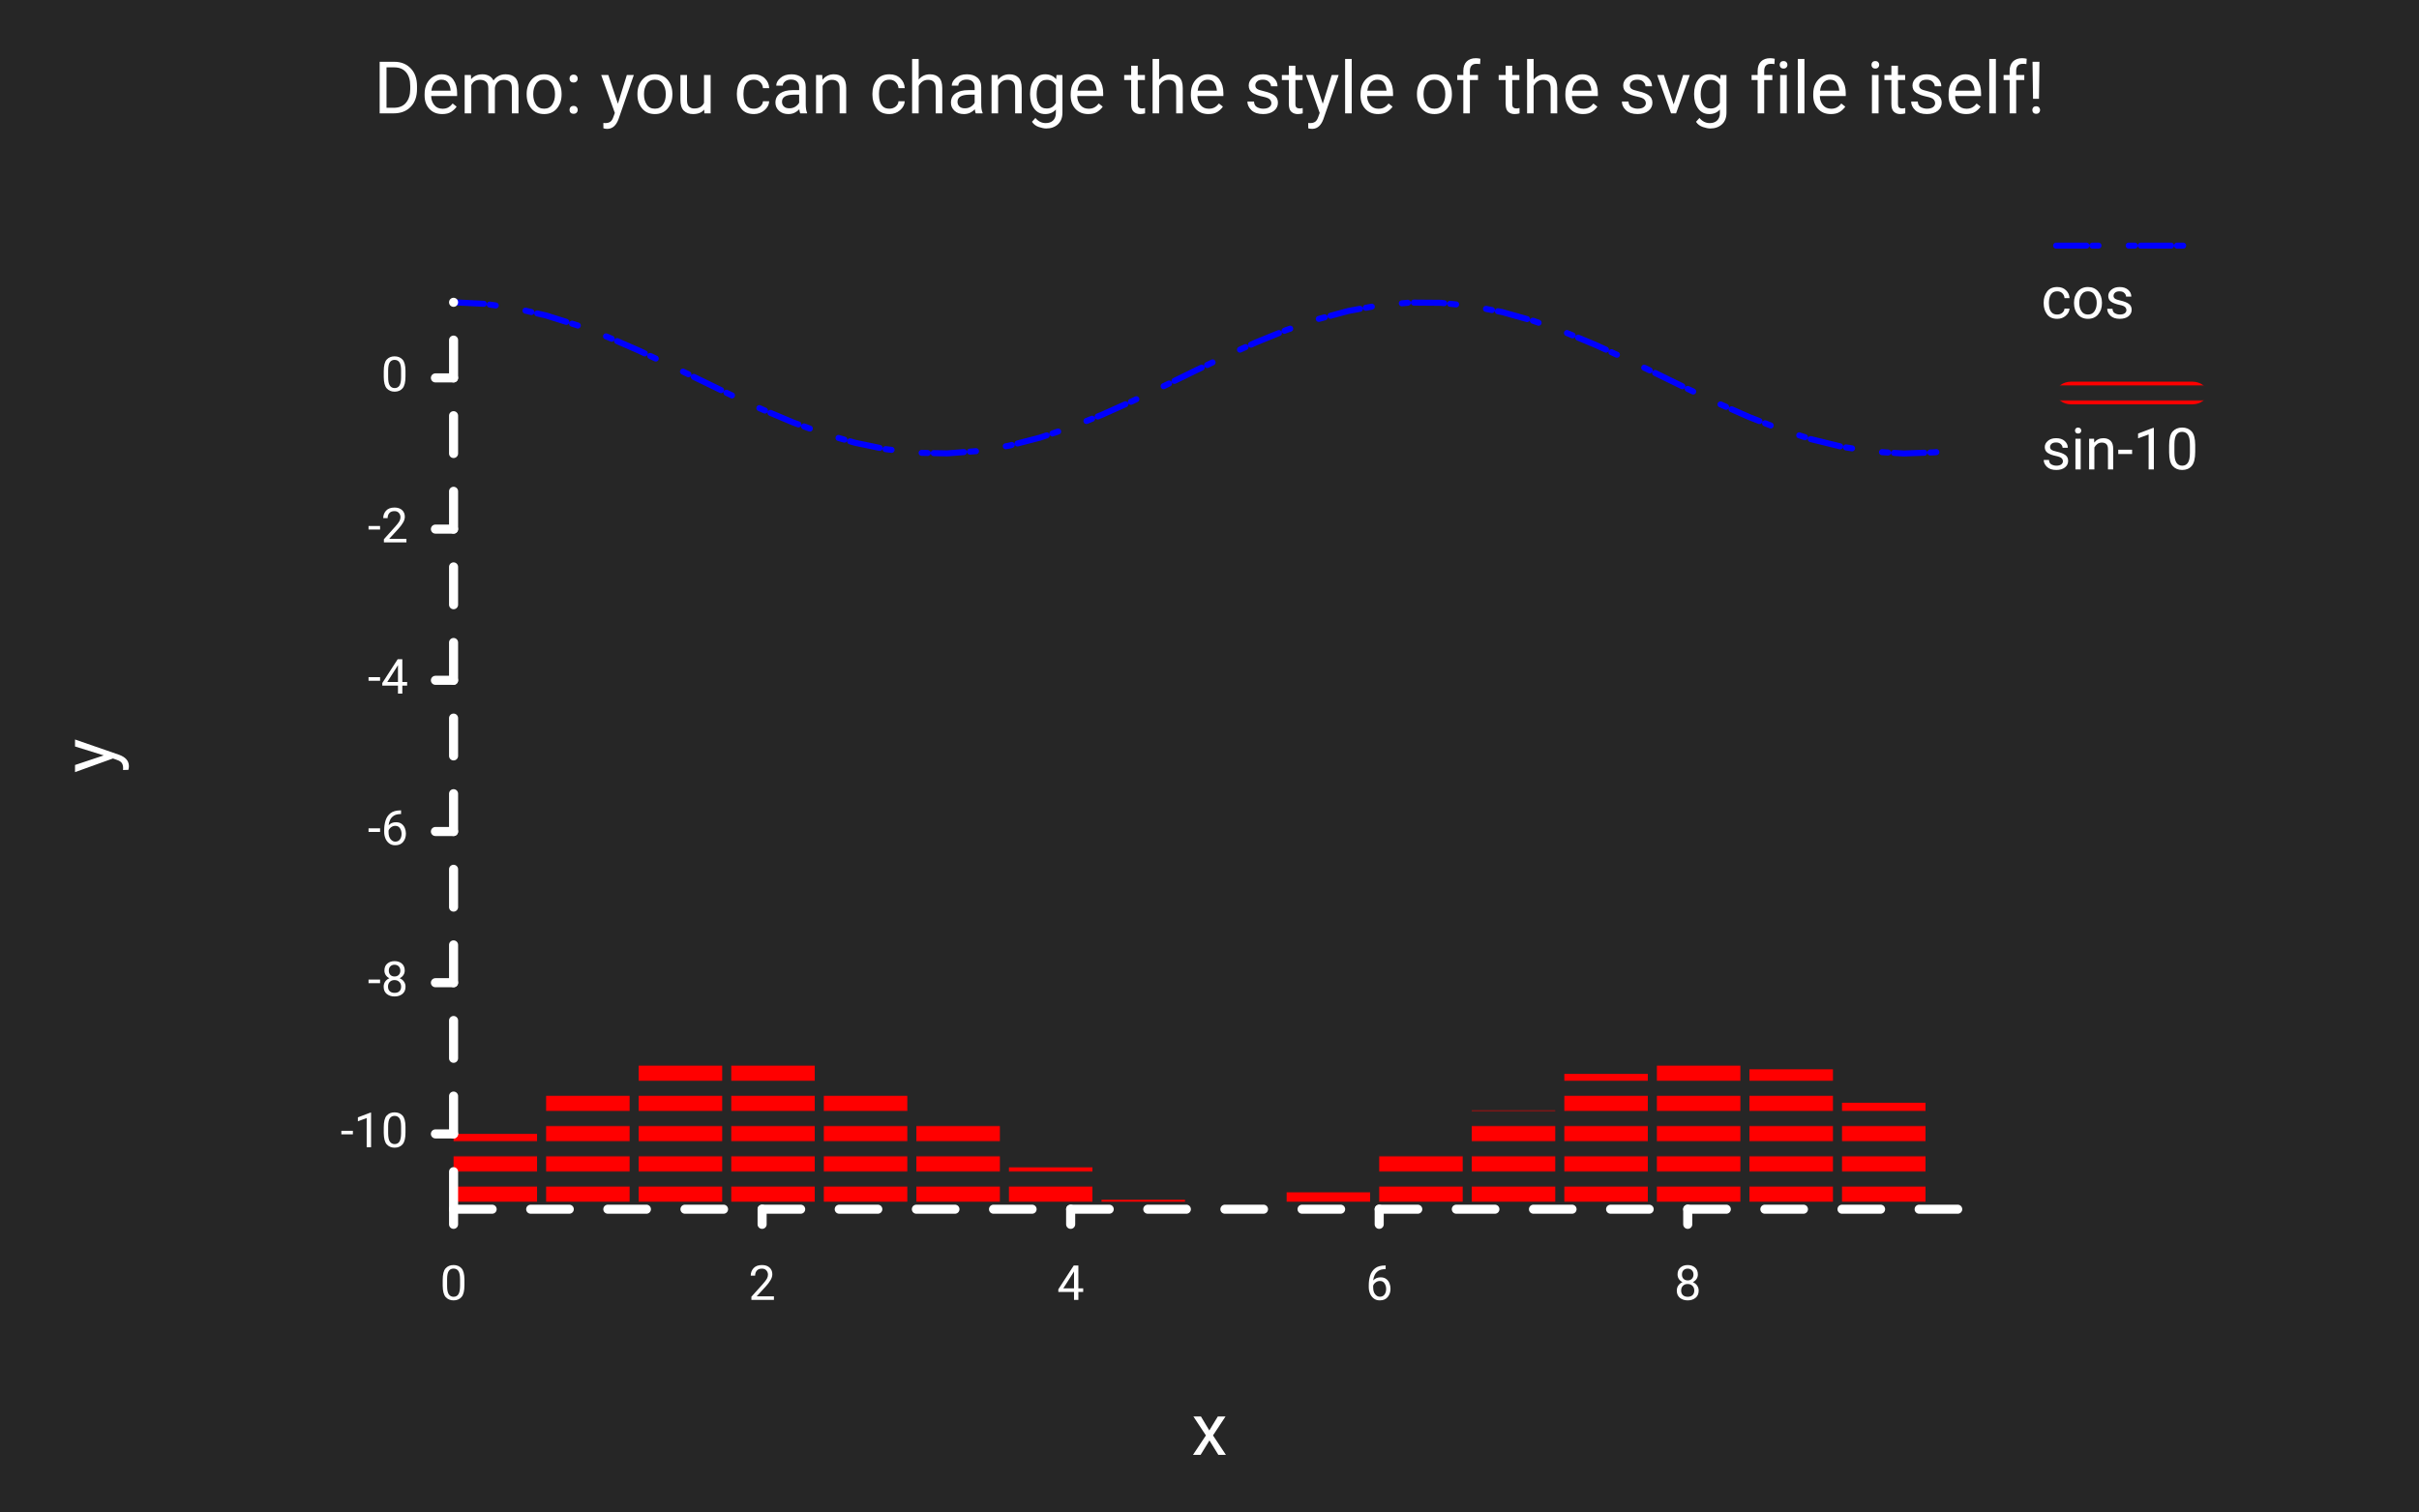
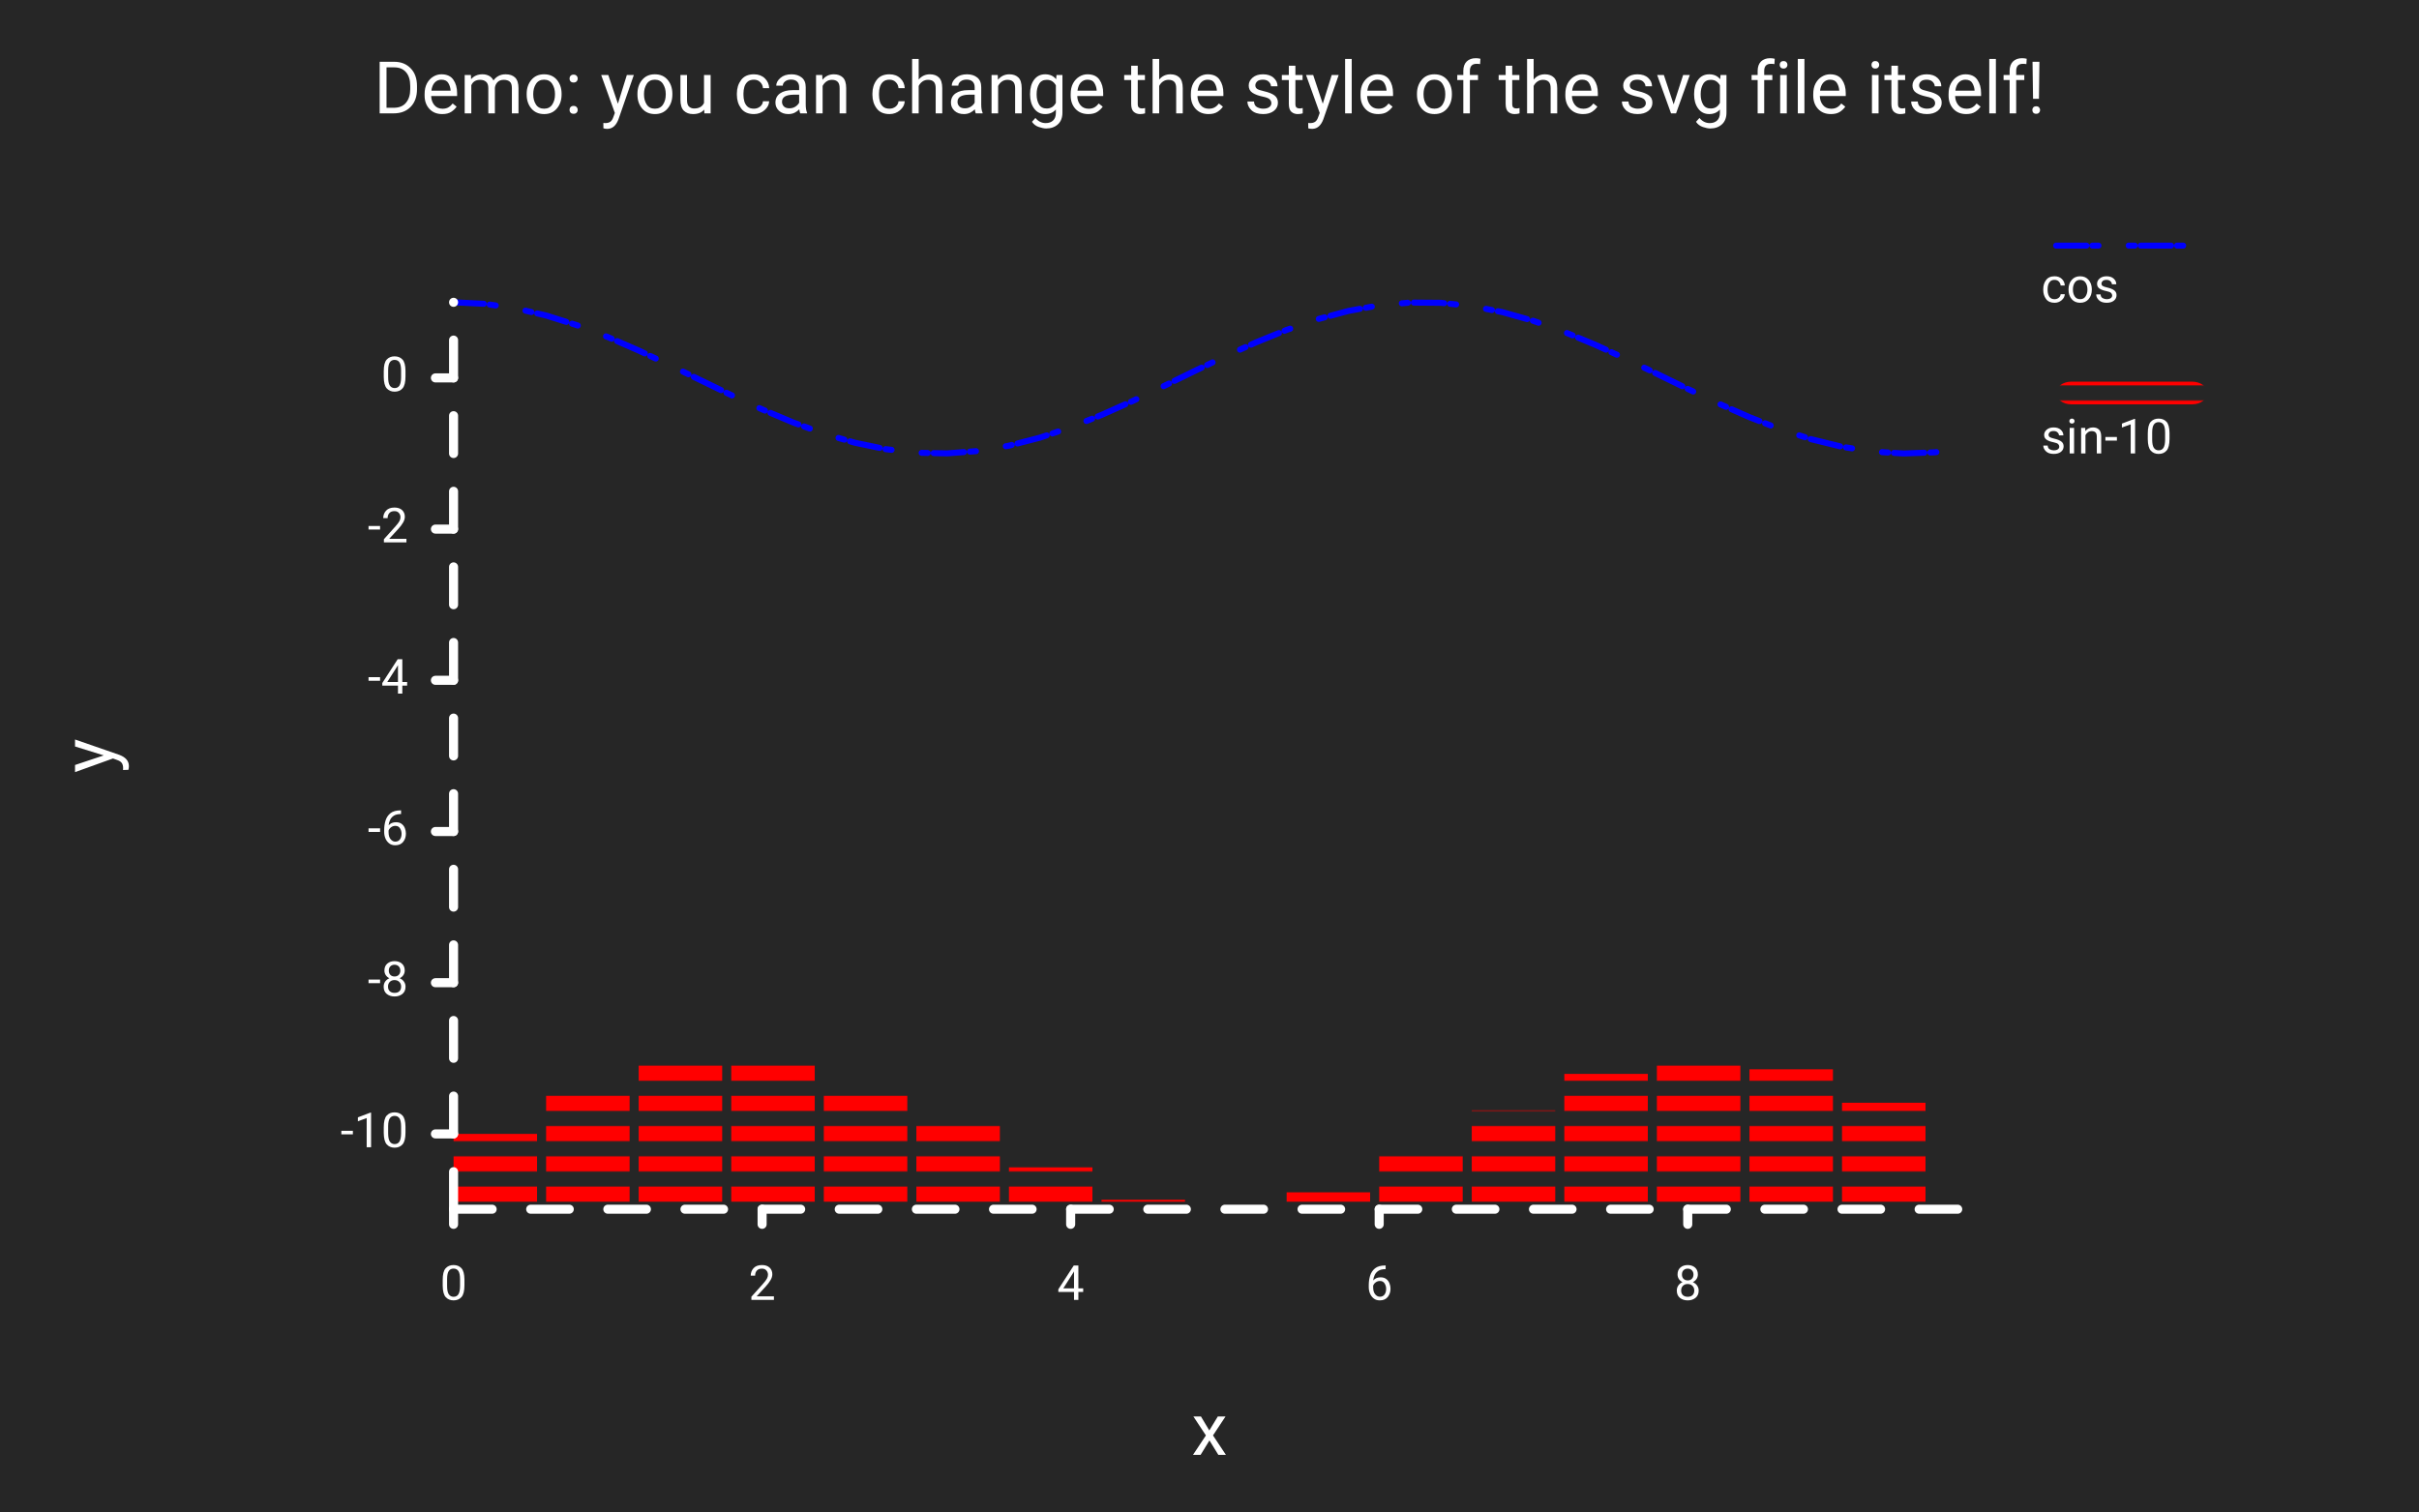
<svg xmlns="http://www.w3.org/2000/svg" class="poloto" width="800" height="500" viewBox="0 0 800 500">
  <style>.poloto { stroke-linecap:round; stroke-linejoin:round; font-family: Roboto,sans-serif ; font-size:16px; } .poloto_background{fill:#262626;} .poloto_scatter{stroke-width:7} .poloto_tick_line{stroke:dimgray;stroke-width:0.5} .poloto_line{stroke-width:2} .poloto_text{fill: white;} .poloto_axis_lines{stroke: white;stroke-width:3;fill:none;stroke-dasharray:none} .poloto_title{font-size:24px;dominant-baseline:start;text-anchor:middle;} .poloto_xname{font-size:24px;dominant-baseline:start;text-anchor:middle;} .poloto_yname{font-size:24px;dominant-baseline:start;text-anchor:middle;} .poloto0stroke{stroke:  blue;} .poloto1stroke{stroke:  red;} .poloto2stroke{stroke:  green;} .poloto3stroke{stroke:  gold;} .poloto4stroke{stroke:  aqua;} .poloto5stroke{stroke:  lime;} .poloto6stroke{stroke:  orange;} .poloto7stroke{stroke:  chocolate;} .poloto0fill{fill:blue;} .poloto1fill{fill:red;} .poloto2fill{fill:green;} .poloto3fill{fill:gold;} .poloto4fill{fill:aqua;} .poloto5fill{fill:lime;} .poloto6fill{fill:orange;} .poloto7fill{fill:chocolate;}</style>
  <defs>
    <pattern id="pattern2" patternUnits="userSpaceOnUse" width="10" height="10">
      <line x1="0" y1="5" x2="10" y2="5" stroke="red" stroke-width="5" />
    </pattern>
  </defs>
  <style>
    .poloto0stroke.poloto0stroke{
        stroke-dasharray:10 2 2;
    }
    .poloto1fill.poloto1fill{
        fill: url(#pattern2);
    }
    </style>
  <circle r="1e5" class="poloto_background" />
-   <text class="poloto_text poloto_legend_text" dominant-baseline="middle" text-anchor="start" font-size="large" x="675" y="100">cos</text>
+   <text class="poloto_text poloto_legend_text" x="675" y="100">cos</text>
  <line class="poloto_line poloto_legend_icon poloto0stroke poloto0legend" stroke="black" x1="680" x2="730" y1="81.25" y2="81.25" />
  <path class="poloto_line poloto0stroke" fill="none" stroke="black" d=" M 150 100 L 160.204 100.498 L 170.408 101.974 L 180.612 104.368 L 190.816 107.585 L 201.02 111.496 L 211.224 115.946 L 221.429 120.757 L 231.633 125.738 L 241.837 130.69 L 252.041 135.415 L 262.245 139.725 L 272.449 143.449 L 282.653 146.437 L 292.857 148.571 L 303.061 149.766 L 313.265 149.973 L 323.469 149.186 L 333.673 147.434 L 343.878 144.789 L 354.082 141.354 L 364.286 137.268 L 374.49 132.694 L 384.694 127.813 L 394.898 122.82 L 405.102 117.914 L 415.306 113.291 L 425.51 109.136 L 435.714 105.613 L 445.918 102.863 L 456.122 100.996 L 466.327 100.086 L 476.531 100.17 L 486.735 101.245 L 496.939 103.266 L 507.143 106.154 L 517.347 109.794 L 527.551 114.041 L 537.755 118.724 L 547.959 123.659 L 558.163 128.647 L 568.367 133.49 L 578.571 137.994 L 588.776 141.981 L 598.98 145.292 L 609.184 147.794 L 619.388 149.387 L 629.592 150.008 L 639.796 149.633 L 650 148.276" />
-   <text class="poloto_text poloto_legend_text" dominant-baseline="middle" text-anchor="start" font-size="large" x="675" y="150">sin-10</text>
+   <text class="poloto_text poloto_legend_text" x="675" y="150">sin-10</text>
  <rect class="poloto_histo poloto_legend_icon poloto1fill poloto1legend" x="680" y="126.25" width="50" height="7.5" rx="5" ry="5" />
  <g class="poloto_histo poloto1fill">
    <rect x="150" y="375.088" width="27.612" height="24.912" />
    <rect x="180.612" y="360.967" width="27.612" height="39.033" />
    <rect x="211.224" y="351.779" width="27.612" height="48.221" />
    <rect x="241.837" y="350.734" width="27.612" height="49.266" />
    <rect x="272.449" y="358.196" width="27.612" height="41.804" />
    <rect x="303.061" y="371.559" width="27.612" height="28.441" />
    <rect x="333.673" y="386.154" width="27.612" height="13.846" />
    <rect x="364.286" y="396.884" width="27.612" height="3.116" />
    <rect x="394.898" y="400" width="27.612" height="0" />
    <rect x="425.51" y="394.413" width="27.612" height="5.587" />
    <rect x="456.122" y="382.076" width="27.612" height="17.924" />
    <rect x="486.735" y="367.297" width="27.612" height="32.703" />
    <rect x="517.347" y="355.24" width="27.612" height="44.76" />
    <rect x="547.959" y="350.116" width="27.612" height="49.884" />
    <rect x="578.571" y="353.716" width="27.612" height="46.284" />
    <rect x="609.184" y="364.782" width="27.612" height="35.218" />
  </g>
  <text class="poloto_labels poloto_text poloto_title" x="400" y="37.5">Demo: you can change the style of the svg file itself!</text>
  <text class="poloto_labels poloto_text poloto_xname" x="400" y="481.25">x</text>
  <text class="poloto_labels poloto_text poloto_yname" transform="rotate(-90,37.5,250)" x="37.5" y="250">y</text>
  <text class="poloto_tick_labels poloto_text" dominant-baseline="middle" text-anchor="start" x="440" y="70" />
  <line class="poloto_axis_lines" stroke="black" x1="150" x2="150" y1="400" y2="405" />
  <text class="poloto_tick_labels poloto_text" dominant-baseline="start" text-anchor="middle" x="150" y="430">0</text>
  <line class="poloto_axis_lines" stroke="black" x1="252.041" x2="252.041" y1="400" y2="405" />
  <text class="poloto_tick_labels poloto_text" dominant-baseline="start" text-anchor="middle" x="252.041" y="430">2</text>
  <line class="poloto_axis_lines" stroke="black" x1="354.082" x2="354.082" y1="400" y2="405" />
  <text class="poloto_tick_labels poloto_text" dominant-baseline="start" text-anchor="middle" x="354.082" y="430">4</text>
  <line class="poloto_axis_lines" stroke="black" x1="456.122" x2="456.122" y1="400" y2="405" />
  <text class="poloto_tick_labels poloto_text" dominant-baseline="start" text-anchor="middle" x="456.122" y="430">6</text>
  <line class="poloto_axis_lines" stroke="black" x1="558.163" x2="558.163" y1="400" y2="405" />
  <text class="poloto_tick_labels poloto_text" dominant-baseline="start" text-anchor="middle" x="558.163" y="430">8</text>
  <text class="poloto_tick_labels poloto_text" dominant-baseline="middle" text-anchor="start" x="150" y="70" />
  <line class="poloto_axis_lines" stroke="black" x1="150" x2="144" y1="375.088" y2="375.088" />
  <text class="poloto_tick_labels poloto_text" dominant-baseline="middle" text-anchor="end" x="135" y="375.088">-10</text>
  <line class="poloto_axis_lines" stroke="black" x1="150" x2="144" y1="325.072" y2="325.072" />
  <text class="poloto_tick_labels poloto_text" dominant-baseline="middle" text-anchor="end" x="135" y="325.072">-8</text>
  <line class="poloto_axis_lines" stroke="black" x1="150" x2="144" y1="275.056" y2="275.056" />
  <text class="poloto_tick_labels poloto_text" dominant-baseline="middle" text-anchor="end" x="135" y="275.056">-6</text>
  <line class="poloto_axis_lines" stroke="black" x1="150" x2="144" y1="225.04" y2="225.04" />
  <text class="poloto_tick_labels poloto_text" dominant-baseline="middle" text-anchor="end" x="135" y="225.04">-4</text>
  <line class="poloto_axis_lines" stroke="black" x1="150" x2="144" y1="175.024" y2="175.024" />
  <text class="poloto_tick_labels poloto_text" dominant-baseline="middle" text-anchor="end" x="135" y="175.024">-2</text>
  <line class="poloto_axis_lines" stroke="black" x1="150" x2="144" y1="125.008" y2="125.008" />
  <text class="poloto_tick_labels poloto_text" dominant-baseline="middle" text-anchor="end" x="135" y="125.008">0</text>
  <path stroke="black" fill="none" class="poloto_axis_lines" style="stroke-dasharray:12.755;stroke-dashoffset:-0;" d=" M 150 400 L 650 400" />
  <path stroke="black" fill="none" class="poloto_axis_lines" style="stroke-dasharray:12.504;stroke-dashoffset:-24.912;" d=" M 150 400 L 150 100" />
</svg>
